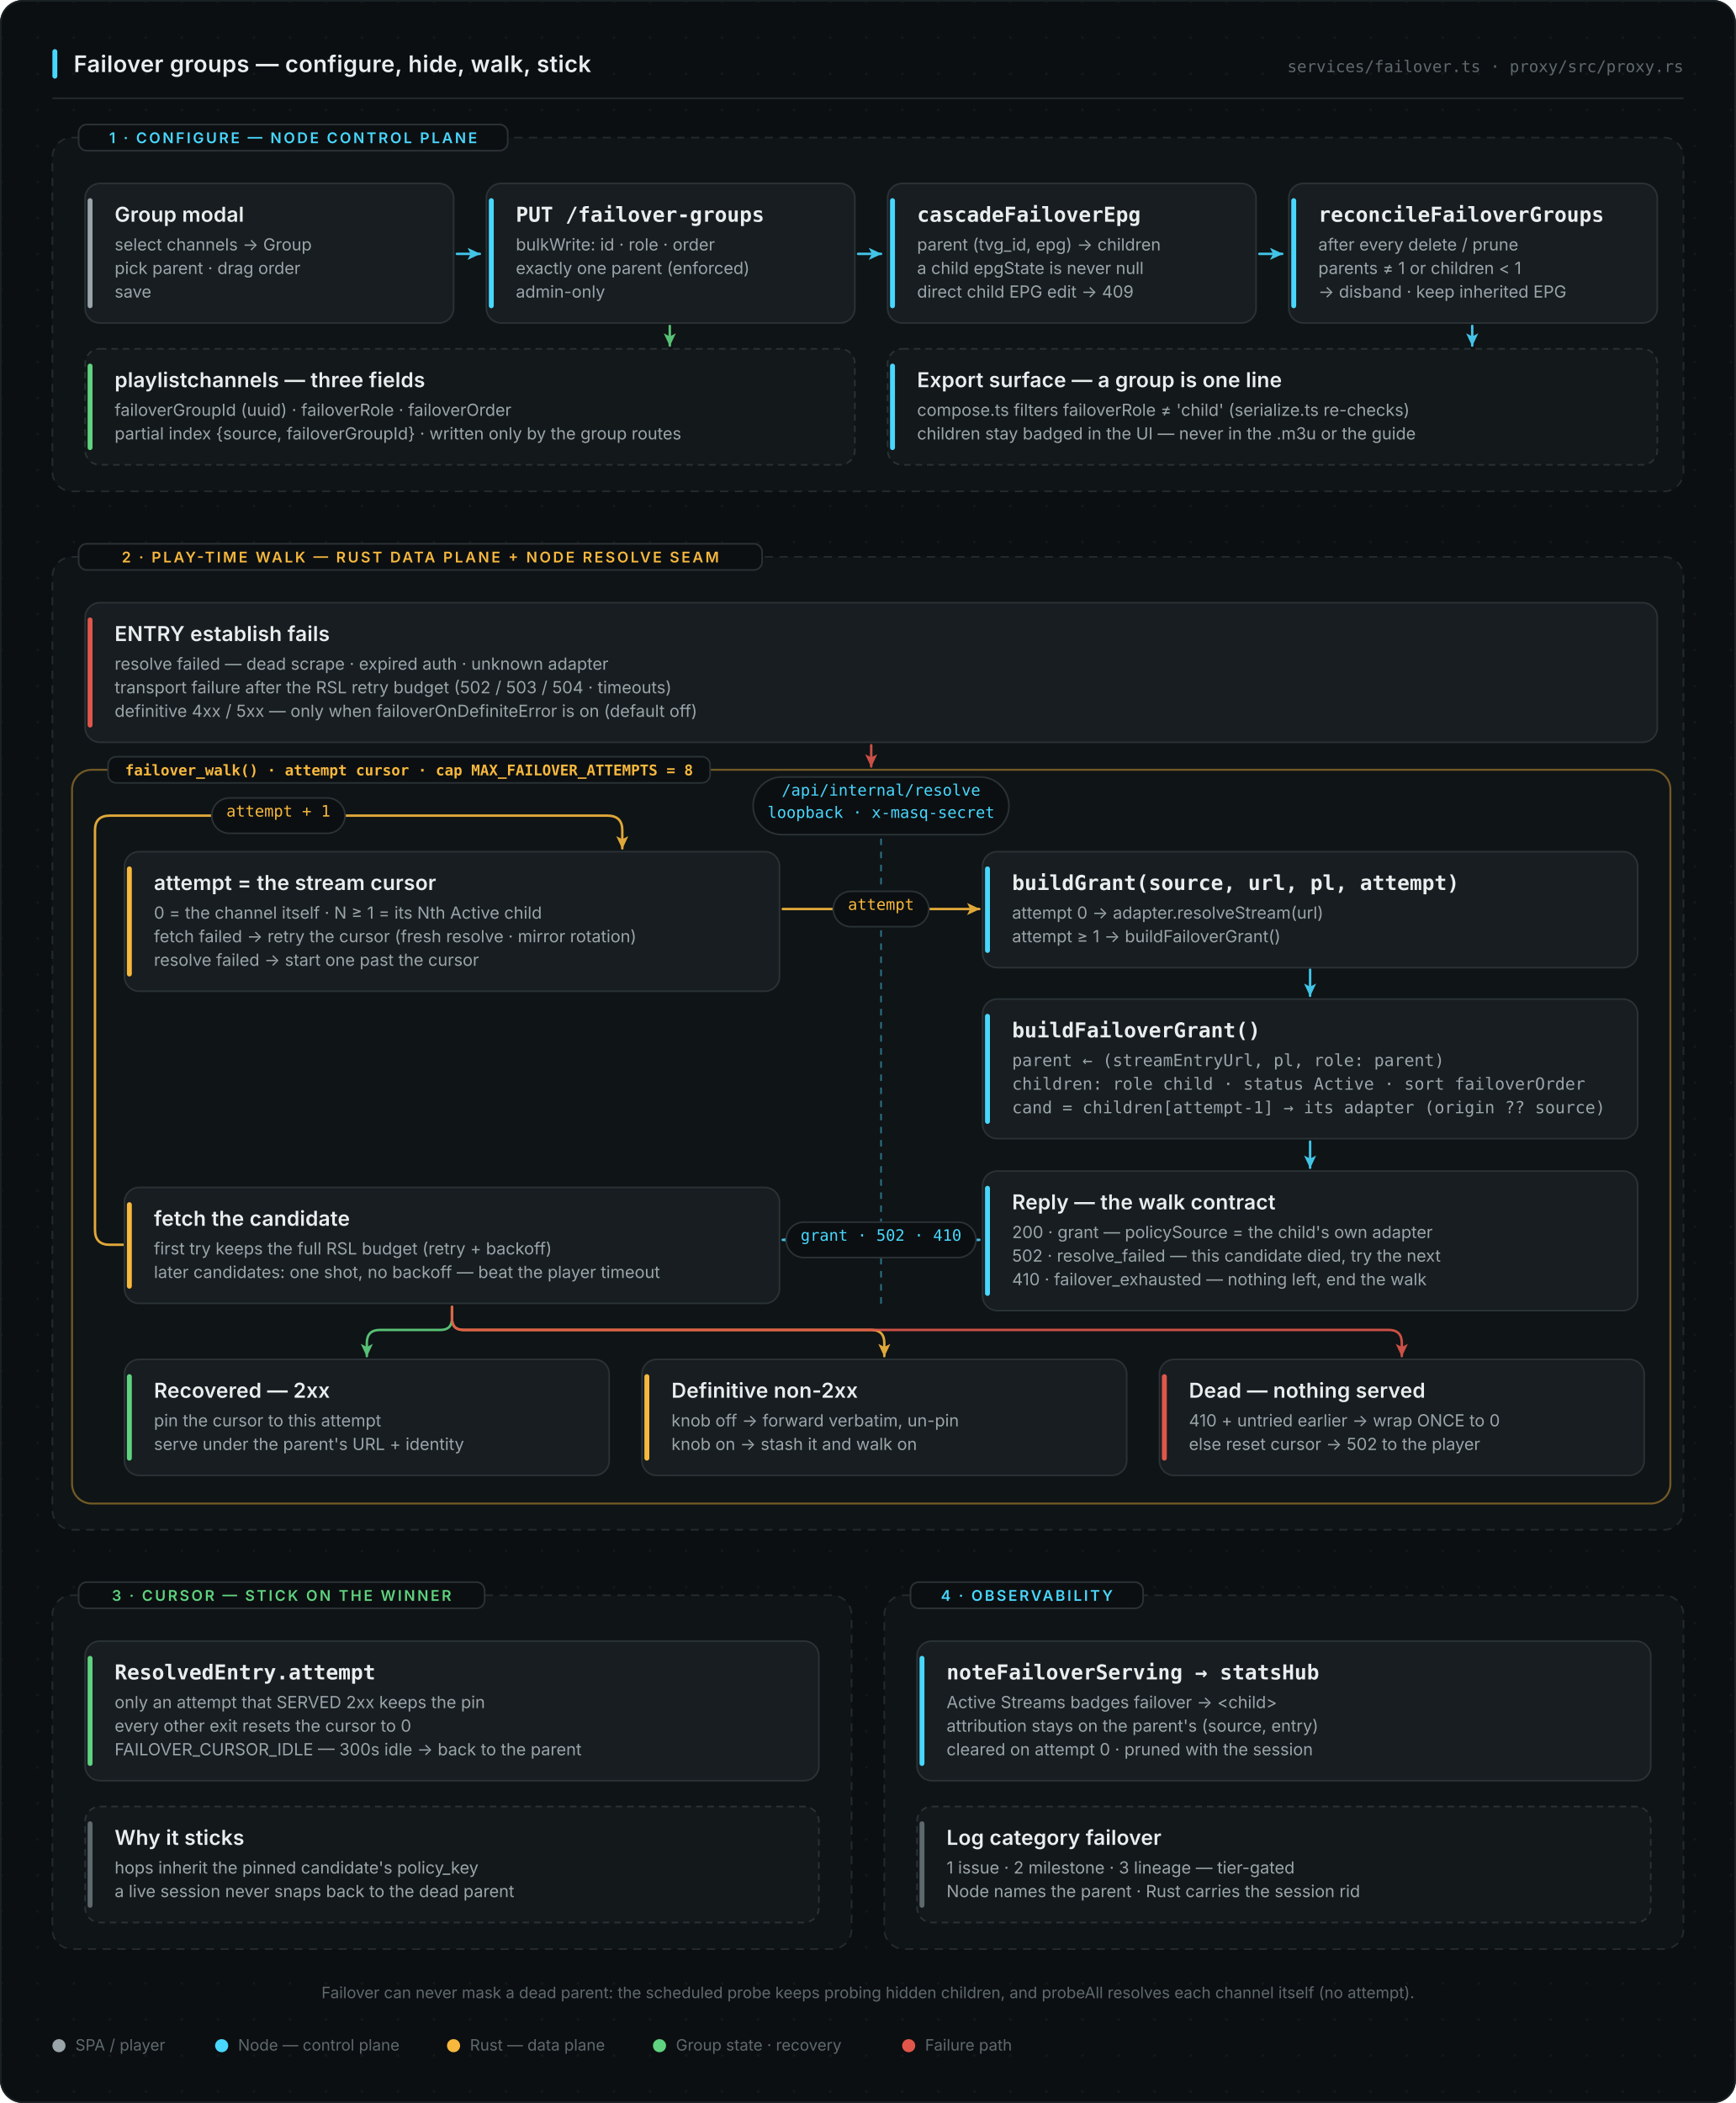
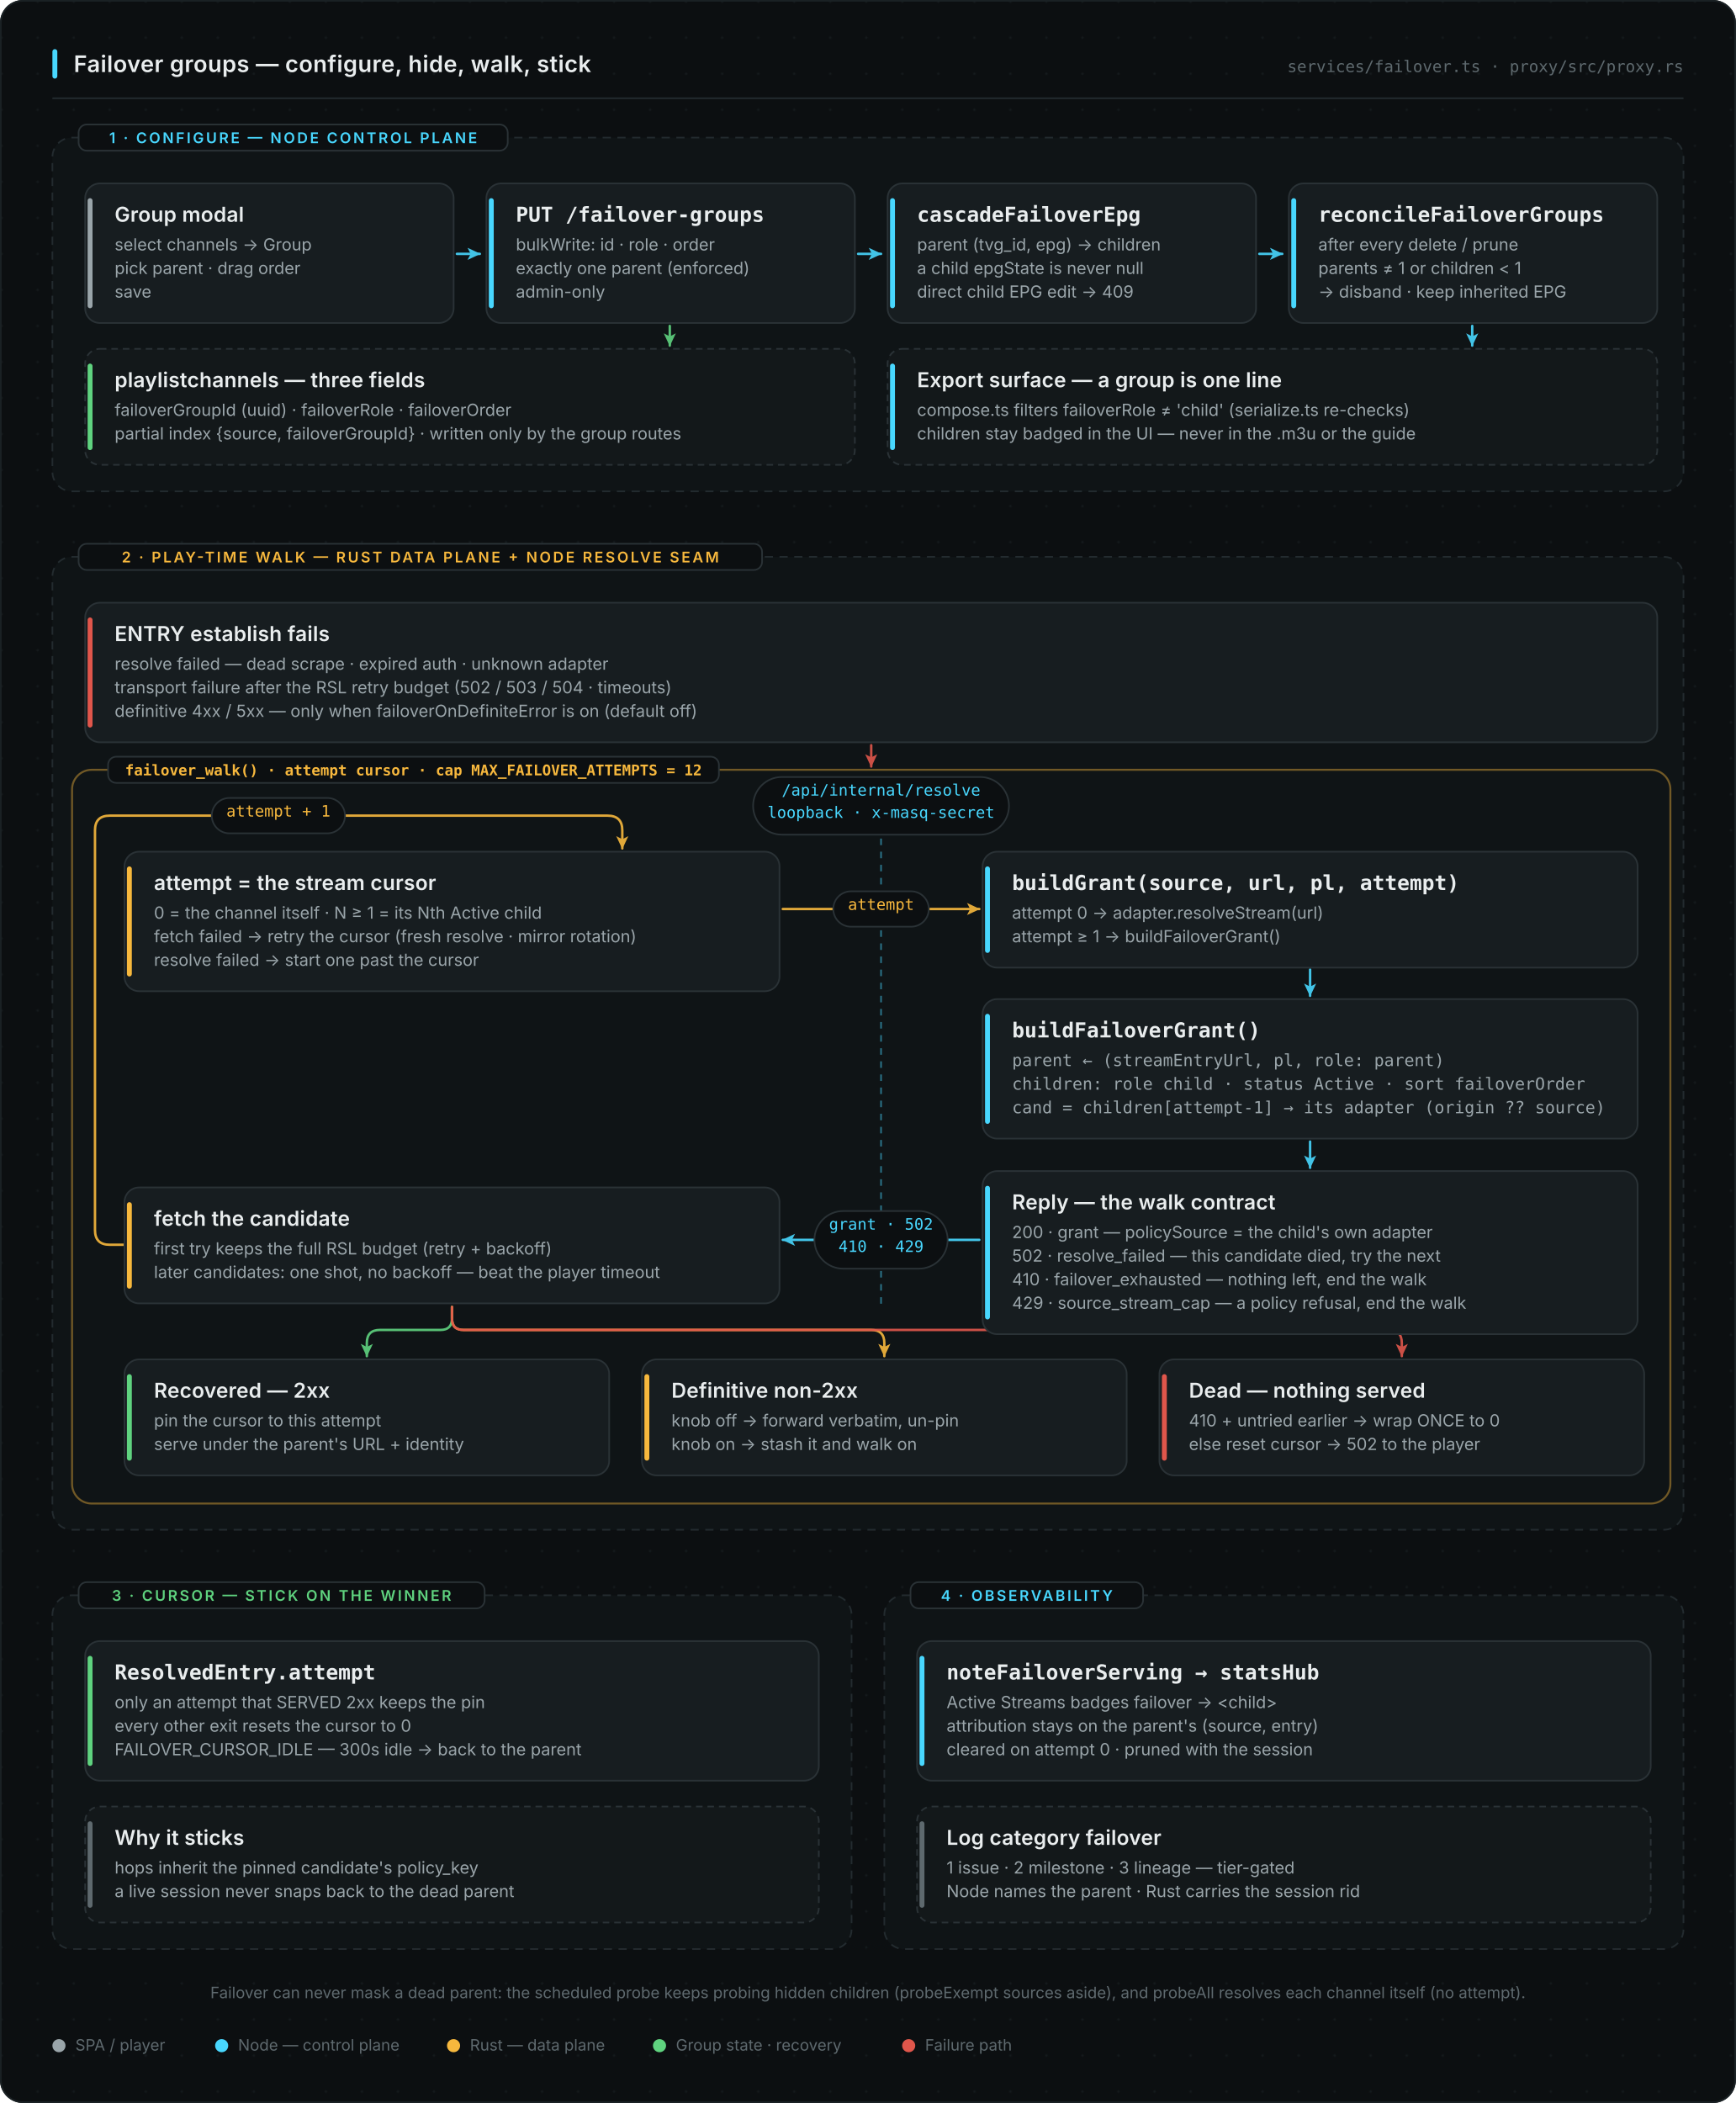
<svg xmlns="http://www.w3.org/2000/svg" width="1060" height="1284" viewBox="0 0 1060 1284" role="img">
  <defs>
    <marker id="a-teal" markerUnits="userSpaceOnUse" markerWidth="9" markerHeight="9" refX="8" refY="4.5" orient="auto">
      <path d="M0.5,0.8 L8.4,4.5 L0.5,8.2 L2.4,4.5 Z" fill="#48D7FE" />
    </marker>
    <marker id="b-teal" markerUnits="userSpaceOnUse" markerWidth="9" markerHeight="9" refX="1" refY="4.5" orient="auto">
      <path d="M8.5,0.8 L0.6,4.5 L8.5,8.2 L6.6,4.5 Z" fill="#48D7FE" />
    </marker>
    <marker id="a-amber" markerUnits="userSpaceOnUse" markerWidth="9" markerHeight="9" refX="8" refY="4.5" orient="auto">
      <path d="M0.5,0.8 L8.4,4.5 L0.5,8.2 L2.4,4.5 Z" fill="#F7B83D" />
    </marker>
    <marker id="b-amber" markerUnits="userSpaceOnUse" markerWidth="9" markerHeight="9" refX="1" refY="4.5" orient="auto">
      <path d="M8.5,0.8 L0.6,4.5 L8.5,8.2 L6.6,4.5 Z" fill="#F7B83D" />
    </marker>
    <marker id="a-green" markerUnits="userSpaceOnUse" markerWidth="9" markerHeight="9" refX="8" refY="4.5" orient="auto">
      <path d="M0.5,0.8 L8.4,4.5 L0.5,8.2 L2.4,4.5 Z" fill="#5FD37F" />
    </marker>
    <marker id="b-green" markerUnits="userSpaceOnUse" markerWidth="9" markerHeight="9" refX="1" refY="4.5" orient="auto">
      <path d="M8.5,0.8 L0.6,4.5 L8.5,8.2 L6.6,4.5 Z" fill="#5FD37F" />
    </marker>
    <marker id="a-risk" markerUnits="userSpaceOnUse" markerWidth="9" markerHeight="9" refX="8" refY="4.5" orient="auto">
      <path d="M0.5,0.8 L8.4,4.5 L0.5,8.2 L2.4,4.5 Z" fill="#E0564B" />
    </marker>
    <marker id="b-risk" markerUnits="userSpaceOnUse" markerWidth="9" markerHeight="9" refX="1" refY="4.5" orient="auto">
      <path d="M8.5,0.8 L0.6,4.5 L8.5,8.2 L6.6,4.5 Z" fill="#E0564B" />
    </marker>
    <marker id="a-dim" markerUnits="userSpaceOnUse" markerWidth="9" markerHeight="9" refX="8" refY="4.5" orient="auto">
      <path d="M0.5,0.8 L8.4,4.5 L0.5,8.2 L2.4,4.5 Z" fill="#5E696E" />
    </marker>
    <marker id="b-dim" markerUnits="userSpaceOnUse" markerWidth="9" markerHeight="9" refX="1" refY="4.5" orient="auto">
      <path d="M8.5,0.8 L0.6,4.5 L8.5,8.2 L6.6,4.5 Z" fill="#5E696E" />
    </marker>
    <marker id="a-ash" markerUnits="userSpaceOnUse" markerWidth="9" markerHeight="9" refX="8" refY="4.5" orient="auto">
      <path d="M0.5,0.8 L8.4,4.5 L0.5,8.2 L2.4,4.5 Z" fill="#9AA5AA" />
    </marker>
    <marker id="b-ash" markerUnits="userSpaceOnUse" markerWidth="9" markerHeight="9" refX="1" refY="4.5" orient="auto">
      <path d="M8.5,0.8 L0.6,4.5 L8.5,8.2 L6.6,4.5 Z" fill="#9AA5AA" />
    </marker>
    <marker id="a-mist" markerUnits="userSpaceOnUse" markerWidth="9" markerHeight="9" refX="8" refY="4.5" orient="auto">
      <path d="M0.5,0.8 L8.4,4.5 L0.5,8.2 L2.4,4.5 Z" fill="#E9EDEE" />
    </marker>
    <marker id="b-mist" markerUnits="userSpaceOnUse" markerWidth="9" markerHeight="9" refX="1" refY="4.5" orient="auto">
      <path d="M8.5,0.8 L0.6,4.5 L8.5,8.2 L6.6,4.5 Z" fill="#E9EDEE" />
    </marker>
    <pattern id="grid" width="22" height="22" patternUnits="userSpaceOnUse">
      <circle cx="1" cy="1" r="0.8" fill="#1A2124" />
    </pattern>
  </defs>
  <rect x="0" y="0" width="1060" height="1284" rx="14" fill="#0C0F11" />
  <rect x="0" y="0" width="1060" height="1284" rx="14" fill="url(#grid)" opacity="0.5" />
  <rect x="0.5" y="0.5" width="1059" height="1283" rx="13.5" fill="none" stroke="#1A2124" stroke-width="1" />
  <g>
    <rect x="32" y="30" width="3" height="18" rx="1.5" fill="#48D7FE" />
    <text x="45" y="44" font-family="'Space Grotesk','Inter',ui-sans-serif,system-ui,-apple-system,'Segoe UI',Roboto,sans-serif" font-size="14" font-weight="600" fill="#E9EDEE" letter-spacing="0.2">Failover groups — configure, hide, walk, stick</text>
    <text x="1028" y="44" font-family="'JetBrains Mono',ui-monospace,SFMono-Regular,Menlo,Consolas,monospace" font-size="9.8" font-weight="400" fill="#5E696E" text-anchor="end">services/failover.ts · proxy/src/proxy.rs</text>
    <line x1="32" y1="60" x2="1028" y2="60" stroke="#232B2F" stroke-width="1" />
  </g>
  <g>
    <rect x="32" y="84" width="996" height="216" rx="12" fill="#0F1416" stroke="#232B2F" stroke-width="1" stroke-dasharray="5 4" />
    <rect x="48" y="76" width="262.04" height="16" rx="5" fill="#0C0F11" stroke="#2A3236" stroke-width="1" />
    <text x="179.02" y="87.4" font-family="'Space Grotesk','Inter',ui-sans-serif,system-ui,-apple-system,'Segoe UI',Roboto,sans-serif" font-size="9" font-weight="600" fill="#48D7FE" text-anchor="middle" letter-spacing="1.3">1 · CONFIGURE — NODE CONTROL PLANE</text>
  </g>
  <path d="M 279 155 L 293 155" fill="none" stroke="#48D7FE" stroke-width="1.5" stroke-linecap="round" marker-end="url(#a-teal)" opacity="0.9" />
  <path d="M 524 155 L 538 155" fill="none" stroke="#48D7FE" stroke-width="1.5" stroke-linecap="round" marker-end="url(#a-teal)" opacity="0.9" />
  <path d="M 769 155 L 783 155" fill="none" stroke="#48D7FE" stroke-width="1.5" stroke-linecap="round" marker-end="url(#a-teal)" opacity="0.9" />
  <path d="M 409 199 L 409 211" fill="none" stroke="#5FD37F" stroke-width="1.5" stroke-linecap="round" marker-end="url(#a-green)" opacity="0.9" />
  <path d="M 899 199 L 899 211" fill="none" stroke="#48D7FE" stroke-width="1.5" stroke-linecap="round" marker-end="url(#a-teal)" opacity="0.9" />
  <g>
    <rect x="52" y="112" width="225" height="85.2" rx="9" fill="#171D20" stroke="#2A3236" stroke-width="1" />
    <rect x="53.5" y="121" width="3" height="67.2" rx="1.5" fill="#9AA5AA" />
    <text x="70" y="135.4" font-family="'Space Grotesk','Inter',ui-sans-serif,system-ui,-apple-system,'Segoe UI',Roboto,sans-serif" font-size="12.6" font-weight="600" fill="#E9EDEE" letter-spacing="0.1">Group modal</text>
    <text x="70" y="152.9" font-family="'Space Grotesk','Inter',ui-sans-serif,system-ui,-apple-system,'Segoe UI',Roboto,sans-serif" font-size="10.2" font-weight="400" fill="#9AA5AA">select channels → Group</text>
    <text x="70" y="167.3" font-family="'Space Grotesk','Inter',ui-sans-serif,system-ui,-apple-system,'Segoe UI',Roboto,sans-serif" font-size="10.2" font-weight="400" fill="#9AA5AA">pick parent · drag order</text>
    <text x="70" y="181.7" font-family="'Space Grotesk','Inter',ui-sans-serif,system-ui,-apple-system,'Segoe UI',Roboto,sans-serif" font-size="10.2" font-weight="400" fill="#9AA5AA">save</text>
  </g>
  <g>
    <rect x="297" y="112" width="225" height="85.2" rx="9" fill="#171D20" stroke="#2A3236" stroke-width="1" />
    <rect x="298.5" y="121" width="3" height="67.2" rx="1.5" fill="#48D7FE" />
    <text x="315" y="135.4" font-family="'JetBrains Mono',ui-monospace,SFMono-Regular,Menlo,Consolas,monospace" font-size="12.6" font-weight="600" fill="#E9EDEE">PUT /failover-groups</text>
    <text x="315" y="152.9" font-family="'Space Grotesk','Inter',ui-sans-serif,system-ui,-apple-system,'Segoe UI',Roboto,sans-serif" font-size="10.2" font-weight="400" fill="#9AA5AA">bulkWrite: id · role · order</text>
    <text x="315" y="167.3" font-family="'Space Grotesk','Inter',ui-sans-serif,system-ui,-apple-system,'Segoe UI',Roboto,sans-serif" font-size="10.2" font-weight="400" fill="#9AA5AA">exactly one parent (enforced)</text>
    <text x="315" y="181.7" font-family="'Space Grotesk','Inter',ui-sans-serif,system-ui,-apple-system,'Segoe UI',Roboto,sans-serif" font-size="10.2" font-weight="400" fill="#9AA5AA">admin-only</text>
  </g>
  <g>
    <rect x="542" y="112" width="225" height="85.2" rx="9" fill="#171D20" stroke="#2A3236" stroke-width="1" />
    <rect x="543.5" y="121" width="3" height="67.2" rx="1.5" fill="#48D7FE" />
    <text x="560" y="135.4" font-family="'JetBrains Mono',ui-monospace,SFMono-Regular,Menlo,Consolas,monospace" font-size="12.6" font-weight="600" fill="#E9EDEE">cascadeFailoverEpg</text>
    <text x="560" y="152.9" font-family="'Space Grotesk','Inter',ui-sans-serif,system-ui,-apple-system,'Segoe UI',Roboto,sans-serif" font-size="10.2" font-weight="400" fill="#9AA5AA">parent (tvg_id, epg) → children</text>
    <text x="560" y="167.3" font-family="'Space Grotesk','Inter',ui-sans-serif,system-ui,-apple-system,'Segoe UI',Roboto,sans-serif" font-size="10.2" font-weight="400" fill="#9AA5AA">a child epgState is never null</text>
    <text x="560" y="181.7" font-family="'Space Grotesk','Inter',ui-sans-serif,system-ui,-apple-system,'Segoe UI',Roboto,sans-serif" font-size="10.2" font-weight="400" fill="#9AA5AA">direct child EPG edit → 409</text>
  </g>
  <g>
    <rect x="787" y="112" width="225" height="85.2" rx="9" fill="#171D20" stroke="#2A3236" stroke-width="1" />
    <rect x="788.5" y="121" width="3" height="67.2" rx="1.5" fill="#48D7FE" />
    <text x="805" y="135.4" font-family="'JetBrains Mono',ui-monospace,SFMono-Regular,Menlo,Consolas,monospace" font-size="12.6" font-weight="600" fill="#E9EDEE">reconcileFailoverGroups</text>
    <text x="805" y="152.9" font-family="'Space Grotesk','Inter',ui-sans-serif,system-ui,-apple-system,'Segoe UI',Roboto,sans-serif" font-size="10.2" font-weight="400" fill="#9AA5AA">after every delete / prune</text>
    <text x="805" y="167.3" font-family="'Space Grotesk','Inter',ui-sans-serif,system-ui,-apple-system,'Segoe UI',Roboto,sans-serif" font-size="10.2" font-weight="400" fill="#9AA5AA">parents ≠ 1 or children &lt; 1</text>
    <text x="805" y="181.7" font-family="'Space Grotesk','Inter',ui-sans-serif,system-ui,-apple-system,'Segoe UI',Roboto,sans-serif" font-size="10.2" font-weight="400" fill="#9AA5AA">→ disband · keep inherited EPG</text>
  </g>
  <g>
    <rect x="52" y="213" width="470" height="70.8" rx="9" fill="#13181A" stroke="#2A3236" stroke-width="1" stroke-dasharray="4 3" />
    <rect x="53.5" y="222" width="3" height="52.8" rx="1.5" fill="#5FD37F" />
    <text x="70" y="236.4" font-family="'Space Grotesk','Inter',ui-sans-serif,system-ui,-apple-system,'Segoe UI',Roboto,sans-serif" font-size="12.6" font-weight="600" fill="#E9EDEE" letter-spacing="0.1">playlistchannels — three fields</text>
    <text x="70" y="253.9" font-family="'Space Grotesk','Inter',ui-sans-serif,system-ui,-apple-system,'Segoe UI',Roboto,sans-serif" font-size="10.2" font-weight="400" fill="#9AA5AA">failoverGroupId (uuid) · failoverRole · failoverOrder</text>
    <text x="70" y="268.3" font-family="'Space Grotesk','Inter',ui-sans-serif,system-ui,-apple-system,'Segoe UI',Roboto,sans-serif" font-size="10.2" font-weight="400" fill="#9AA5AA">partial index {source, failoverGroupId} · written only by the group routes</text>
  </g>
  <g>
    <rect x="542" y="213" width="470" height="70.8" rx="9" fill="#13181A" stroke="#2A3236" stroke-width="1" stroke-dasharray="4 3" />
    <rect x="543.5" y="222" width="3" height="52.8" rx="1.5" fill="#48D7FE" />
    <text x="560" y="236.4" font-family="'Space Grotesk','Inter',ui-sans-serif,system-ui,-apple-system,'Segoe UI',Roboto,sans-serif" font-size="12.6" font-weight="600" fill="#E9EDEE" letter-spacing="0.1">Export surface — a group is one line</text>
    <text x="560" y="253.9" font-family="'Space Grotesk','Inter',ui-sans-serif,system-ui,-apple-system,'Segoe UI',Roboto,sans-serif" font-size="10.2" font-weight="400" fill="#9AA5AA">compose.ts filters failoverRole ≠ 'child' (serialize.ts re-checks)</text>
    <text x="560" y="268.3" font-family="'Space Grotesk','Inter',ui-sans-serif,system-ui,-apple-system,'Segoe UI',Roboto,sans-serif" font-size="10.2" font-weight="400" fill="#9AA5AA">children stay badged in the UI — never in the .m3u or the guide</text>
  </g>
  <g>
    <rect x="32" y="340" width="996" height="594" rx="12" fill="#0F1416" stroke="#232B2F" stroke-width="1" stroke-dasharray="5 4" />
    <rect x="48" y="332" width="417.36" height="16" rx="5" fill="#0C0F11" stroke="#2A3236" stroke-width="1" />
    <text x="256.68" y="343.4" font-family="'Space Grotesk','Inter',ui-sans-serif,system-ui,-apple-system,'Segoe UI',Roboto,sans-serif" font-size="9" font-weight="600" fill="#F7B83D" text-anchor="middle" letter-spacing="1.3">2 · PLAY-TIME WALK — RUST DATA PLANE + NODE RESOLVE SEAM</text>
  </g>
  <g>
    <rect x="52" y="368" width="960" height="85.2" rx="9" fill="#171D20" stroke="#2A3236" stroke-width="1" />
    <rect x="53.5" y="377" width="3" height="67.2" rx="1.5" fill="#E0564B" />
    <text x="70" y="391.4" font-family="'Space Grotesk','Inter',ui-sans-serif,system-ui,-apple-system,'Segoe UI',Roboto,sans-serif" font-size="12.6" font-weight="600" fill="#E9EDEE" letter-spacing="0.1">ENTRY establish fails</text>
    <text x="70" y="408.9" font-family="'Space Grotesk','Inter',ui-sans-serif,system-ui,-apple-system,'Segoe UI',Roboto,sans-serif" font-size="10.2" font-weight="400" fill="#9AA5AA">resolve failed — dead scrape · expired auth · unknown adapter</text>
    <text x="70" y="423.3" font-family="'Space Grotesk','Inter',ui-sans-serif,system-ui,-apple-system,'Segoe UI',Roboto,sans-serif" font-size="10.2" font-weight="400" fill="#9AA5AA">transport failure after the RSL retry budget (502 / 503 / 504 · timeouts)</text>
    <text x="70" y="437.7" font-family="'Space Grotesk','Inter',ui-sans-serif,system-ui,-apple-system,'Segoe UI',Roboto,sans-serif" font-size="10.2" font-weight="400" fill="#9AA5AA">definitive 4xx / 5xx — only when failoverOnDefiniteError is on (default off)</text>
  </g>
  <path d="M 532 455 L 532 468" fill="none" stroke="#E0564B" stroke-width="1.5" stroke-linecap="round" marker-end="url(#a-risk)" opacity="0.9" />
  <rect x="44" y="470" width="976" height="448" rx="12" fill="#0F1416" stroke="#F7B83D" stroke-opacity="0.42" stroke-width="1.2" />
-   <rect x="66" y="462" width="367.6" height="16" rx="5" fill="#0C0F11" stroke="#2A3236" stroke-width="1" />
-   <text x="249.8" y="473.4" font-family="'JetBrains Mono',ui-monospace,SFMono-Regular,Menlo,Consolas,monospace" font-size="9" font-weight="600" fill="#F7B83D" text-anchor="middle">failover_walk() · attempt cursor · cap MAX_FAILOVER_ATTEMPTS = 8</text>
+   <rect x="66" y="462" width="373" height="16" rx="5" fill="#0C0F11" stroke="#2A3236" stroke-width="1" />
+   <text x="252.5" y="473.4" font-family="'JetBrains Mono',ui-monospace,SFMono-Regular,Menlo,Consolas,monospace" font-size="9" font-weight="600" fill="#F7B83D" text-anchor="middle">failover_walk() · attempt cursor · cap MAX_FAILOVER_ATTEMPTS = 12</text>
  <line x1="538" y1="512" x2="538" y2="800" stroke="#48D7FE" stroke-width="1" stroke-dasharray="4 4" opacity="0.5" />
  <path d="M 478 555 L 598 555" fill="none" stroke="#F7B83D" stroke-width="1.5" stroke-linecap="round" marker-end="url(#a-amber)" opacity="0.9" />
  <path d="M 800 592 L 800 608" fill="none" stroke="#48D7FE" stroke-width="1.5" stroke-linecap="round" marker-end="url(#a-teal)" opacity="0.9" />
  <path d="M 800 697 L 800 713" fill="none" stroke="#48D7FE" stroke-width="1.5" stroke-linecap="round" marker-end="url(#a-teal)" opacity="0.9" />
  <path d="M 598 757 L 478 757" fill="none" stroke="#48D7FE" stroke-width="1.5" stroke-linecap="round" marker-end="url(#a-teal)" opacity="0.9" />
  <path d="M 76 760 L 67 760 Q 58 760 58 751 L 58 507 Q 58 498 67 498 L 371 498 Q 380 498 380 507 L 380 518" fill="none" stroke="#F7B83D" stroke-width="1.5" stroke-linecap="round" marker-end="url(#a-amber)" opacity="0.9" />
  <path d="M 276 798 L 276 805 Q 276 812 269 812 L 232 812 Q 224 812 224 820 L 224 828" fill="none" stroke="#5FD37F" stroke-width="1.5" stroke-linecap="round" marker-end="url(#a-green)" opacity="0.9" />
  <path d="M 276 798 L 276 805 Q 276 812 283 812 L 532 812 Q 540 812 540 820 L 540 828" fill="none" stroke="#F7B83D" stroke-width="1.5" stroke-linecap="round" marker-end="url(#a-amber)" opacity="0.9" />
  <path d="M 276 798 L 276 805 Q 276 812 283 812 L 848 812 Q 856 812 856 820 L 856 828" fill="none" stroke="#E0564B" stroke-width="1.5" stroke-linecap="round" marker-end="url(#a-risk)" opacity="0.9" />
  <g>
    <rect x="76" y="520" width="400" height="85.2" rx="9" fill="#171D20" stroke="#2A3236" stroke-width="1" />
    <rect x="77.5" y="529" width="3" height="67.2" rx="1.5" fill="#F7B83D" />
    <text x="94" y="543.4" font-family="'Space Grotesk','Inter',ui-sans-serif,system-ui,-apple-system,'Segoe UI',Roboto,sans-serif" font-size="12.6" font-weight="600" fill="#E9EDEE" letter-spacing="0.1">attempt = the stream cursor</text>
    <text x="94" y="560.9" font-family="'Space Grotesk','Inter',ui-sans-serif,system-ui,-apple-system,'Segoe UI',Roboto,sans-serif" font-size="10.2" font-weight="400" fill="#9AA5AA">0 = the channel itself · N ≥ 1 = its Nth Active child</text>
    <text x="94" y="575.3" font-family="'Space Grotesk','Inter',ui-sans-serif,system-ui,-apple-system,'Segoe UI',Roboto,sans-serif" font-size="10.2" font-weight="400" fill="#9AA5AA">fetch failed → retry the cursor (fresh resolve · mirror rotation)</text>
    <text x="94" y="589.7" font-family="'Space Grotesk','Inter',ui-sans-serif,system-ui,-apple-system,'Segoe UI',Roboto,sans-serif" font-size="10.2" font-weight="400" fill="#9AA5AA">resolve failed → start one past the cursor</text>
  </g>
  <g>
    <rect x="76" y="725" width="400" height="70.8" rx="9" fill="#171D20" stroke="#2A3236" stroke-width="1" />
    <rect x="77.5" y="734" width="3" height="52.8" rx="1.5" fill="#F7B83D" />
    <text x="94" y="748.4" font-family="'Space Grotesk','Inter',ui-sans-serif,system-ui,-apple-system,'Segoe UI',Roboto,sans-serif" font-size="12.6" font-weight="600" fill="#E9EDEE" letter-spacing="0.1">fetch the candidate</text>
    <text x="94" y="765.9" font-family="'Space Grotesk','Inter',ui-sans-serif,system-ui,-apple-system,'Segoe UI',Roboto,sans-serif" font-size="10.2" font-weight="400" fill="#9AA5AA">first try keeps the full RSL budget (retry + backoff)</text>
    <text x="94" y="780.3" font-family="'Space Grotesk','Inter',ui-sans-serif,system-ui,-apple-system,'Segoe UI',Roboto,sans-serif" font-size="10.2" font-weight="400" fill="#9AA5AA">later candidates: one shot, no backoff — beat the player timeout</text>
  </g>
  <g>
    <rect x="600" y="520" width="400" height="70.8" rx="9" fill="#171D20" stroke="#2A3236" stroke-width="1" />
    <rect x="601.5" y="529" width="3" height="52.8" rx="1.5" fill="#48D7FE" />
    <text x="618" y="543.4" font-family="'JetBrains Mono',ui-monospace,SFMono-Regular,Menlo,Consolas,monospace" font-size="12.6" font-weight="600" fill="#E9EDEE">buildGrant(source, url, pl, attempt)</text>
    <text x="618" y="560.9" font-family="'Space Grotesk','Inter',ui-sans-serif,system-ui,-apple-system,'Segoe UI',Roboto,sans-serif" font-size="10.2" font-weight="400" fill="#9AA5AA">attempt 0 → adapter.resolveStream(url)</text>
    <text x="618" y="575.3" font-family="'Space Grotesk','Inter',ui-sans-serif,system-ui,-apple-system,'Segoe UI',Roboto,sans-serif" font-size="10.2" font-weight="400" fill="#9AA5AA">attempt ≥ 1 → buildFailoverGrant()</text>
  </g>
  <g>
    <rect x="600" y="610" width="400" height="85.2" rx="9" fill="#171D20" stroke="#2A3236" stroke-width="1" />
    <rect x="601.5" y="619" width="3" height="67.2" rx="1.5" fill="#48D7FE" />
    <text x="618" y="633.4" font-family="'JetBrains Mono',ui-monospace,SFMono-Regular,Menlo,Consolas,monospace" font-size="12.6" font-weight="600" fill="#E9EDEE">buildFailoverGrant()</text>
    <text x="618" y="650.9" font-family="'JetBrains Mono',ui-monospace,SFMono-Regular,Menlo,Consolas,monospace" font-size="10.2" font-weight="400" fill="#9AA5AA">parent ← (streamEntryUrl, pl, role: parent)</text>
    <text x="618" y="665.3" font-family="'JetBrains Mono',ui-monospace,SFMono-Regular,Menlo,Consolas,monospace" font-size="10.2" font-weight="400" fill="#9AA5AA">children: role child · status Active · sort failoverOrder</text>
    <text x="618" y="679.7" font-family="'JetBrains Mono',ui-monospace,SFMono-Regular,Menlo,Consolas,monospace" font-size="10.2" font-weight="400" fill="#9AA5AA">cand = children[attempt-1] → its adapter (origin ?? source)</text>
  </g>
  <g>
-     <rect x="600" y="715" width="400" height="85.2" rx="9" fill="#171D20" stroke="#2A3236" stroke-width="1" />
-     <rect x="601.5" y="724" width="3" height="67.2" rx="1.5" fill="#48D7FE" />
+     <rect x="600" y="715" width="400" height="99.6" rx="9" fill="#171D20" stroke="#2A3236" stroke-width="1" />
+     <rect x="601.5" y="724" width="3" height="81.6" rx="1.5" fill="#48D7FE" />
    <text x="618" y="738.4" font-family="'Space Grotesk','Inter',ui-sans-serif,system-ui,-apple-system,'Segoe UI',Roboto,sans-serif" font-size="12.6" font-weight="600" fill="#E9EDEE" letter-spacing="0.1">Reply — the walk contract</text>
    <text x="618" y="755.9" font-family="'Space Grotesk','Inter',ui-sans-serif,system-ui,-apple-system,'Segoe UI',Roboto,sans-serif" font-size="10.2" font-weight="400" fill="#9AA5AA">200 · grant — policySource = the child's own adapter</text>
    <text x="618" y="770.3" font-family="'Space Grotesk','Inter',ui-sans-serif,system-ui,-apple-system,'Segoe UI',Roboto,sans-serif" font-size="10.2" font-weight="400" fill="#9AA5AA">502 · resolve_failed — this candidate died, try the next</text>
    <text x="618" y="784.7" font-family="'Space Grotesk','Inter',ui-sans-serif,system-ui,-apple-system,'Segoe UI',Roboto,sans-serif" font-size="10.2" font-weight="400" fill="#9AA5AA">410 · failover_exhausted — nothing left, end the walk</text>
+     <text x="618" y="799.1" font-family="'Space Grotesk','Inter',ui-sans-serif,system-ui,-apple-system,'Segoe UI',Roboto,sans-serif" font-size="10.2" font-weight="400" fill="#9AA5AA">429 · source_stream_cap — a policy refusal, end the walk</text>
  </g>
  <g>
    <rect x="76" y="830" width="296" height="70.8" rx="9" fill="#171D20" stroke="#2A3236" stroke-width="1" />
    <rect x="77.5" y="839" width="3" height="52.8" rx="1.5" fill="#5FD37F" />
    <text x="94" y="853.4" font-family="'Space Grotesk','Inter',ui-sans-serif,system-ui,-apple-system,'Segoe UI',Roboto,sans-serif" font-size="12.6" font-weight="600" fill="#E9EDEE" letter-spacing="0.1">Recovered — 2xx</text>
    <text x="94" y="870.9" font-family="'Space Grotesk','Inter',ui-sans-serif,system-ui,-apple-system,'Segoe UI',Roboto,sans-serif" font-size="10.2" font-weight="400" fill="#9AA5AA">pin the cursor to this attempt</text>
    <text x="94" y="885.3" font-family="'Space Grotesk','Inter',ui-sans-serif,system-ui,-apple-system,'Segoe UI',Roboto,sans-serif" font-size="10.2" font-weight="400" fill="#9AA5AA">serve under the parent's URL + identity</text>
  </g>
  <g>
    <rect x="392" y="830" width="296" height="70.8" rx="9" fill="#171D20" stroke="#2A3236" stroke-width="1" />
    <rect x="393.5" y="839" width="3" height="52.8" rx="1.5" fill="#F7B83D" />
    <text x="410" y="853.4" font-family="'Space Grotesk','Inter',ui-sans-serif,system-ui,-apple-system,'Segoe UI',Roboto,sans-serif" font-size="12.6" font-weight="600" fill="#E9EDEE" letter-spacing="0.1">Definitive non-2xx</text>
    <text x="410" y="870.9" font-family="'Space Grotesk','Inter',ui-sans-serif,system-ui,-apple-system,'Segoe UI',Roboto,sans-serif" font-size="10.2" font-weight="400" fill="#9AA5AA">knob off → forward verbatim, un-pin</text>
    <text x="410" y="885.3" font-family="'Space Grotesk','Inter',ui-sans-serif,system-ui,-apple-system,'Segoe UI',Roboto,sans-serif" font-size="10.2" font-weight="400" fill="#9AA5AA">knob on → stash it and walk on</text>
  </g>
  <g>
    <rect x="708" y="830" width="296" height="70.8" rx="9" fill="#171D20" stroke="#2A3236" stroke-width="1" />
    <rect x="709.5" y="839" width="3" height="52.8" rx="1.5" fill="#E0564B" />
    <text x="726" y="853.4" font-family="'Space Grotesk','Inter',ui-sans-serif,system-ui,-apple-system,'Segoe UI',Roboto,sans-serif" font-size="12.6" font-weight="600" fill="#E9EDEE" letter-spacing="0.1">Dead — nothing served</text>
    <text x="726" y="870.9" font-family="'Space Grotesk','Inter',ui-sans-serif,system-ui,-apple-system,'Segoe UI',Roboto,sans-serif" font-size="10.2" font-weight="400" fill="#9AA5AA">410 + untried earlier → wrap ONCE to 0</text>
    <text x="726" y="885.3" font-family="'Space Grotesk','Inter',ui-sans-serif,system-ui,-apple-system,'Segoe UI',Roboto,sans-serif" font-size="10.2" font-weight="400" fill="#9AA5AA">else reset cursor → 502 to the player</text>
  </g>
  <rect x="459.88" y="474.4" width="156.24" height="35.2" rx="17.6" fill="#0C0F11" stroke="#2A3236" stroke-width="1" />
  <text x="538" y="485.76" font-family="'JetBrains Mono',ui-monospace,SFMono-Regular,Menlo,Consolas,monospace" font-size="9.6" font-weight="400" fill="#48D7FE" text-anchor="middle">/api/internal/resolve</text>
  <text x="538" y="499.36" font-family="'JetBrains Mono',ui-monospace,SFMono-Regular,Menlo,Consolas,monospace" font-size="9.6" font-weight="400" fill="#48D7FE" text-anchor="middle">loopback · x-masq-secret</text>
  <rect x="508.84" y="544.2" width="58.32" height="21.6" rx="10.8" fill="#0C0F11" stroke="#2A3236" stroke-width="1" />
  <text x="538" y="555.56" font-family="'JetBrains Mono',ui-monospace,SFMono-Regular,Menlo,Consolas,monospace" font-size="9.6" font-weight="400" fill="#F7B83D" text-anchor="middle">attempt</text>
-   <rect x="480.04" y="746.2" width="115.92" height="21.6" rx="10.8" fill="#0C0F11" stroke="#2A3236" stroke-width="1" />
-   <text x="538" y="757.56" font-family="'JetBrains Mono',ui-monospace,SFMono-Regular,Menlo,Consolas,monospace" font-size="9.6" font-weight="400" fill="#48D7FE" text-anchor="middle">grant · 502 · 410</text>
+   <rect x="497.32" y="739.4" width="81.36" height="35.2" rx="17.6" fill="#0C0F11" stroke="#2A3236" stroke-width="1" />
+   <text x="538" y="750.76" font-family="'JetBrains Mono',ui-monospace,SFMono-Regular,Menlo,Consolas,monospace" font-size="9.6" font-weight="400" fill="#48D7FE" text-anchor="middle">grant · 502</text>
+   <text x="538" y="764.36" font-family="'JetBrains Mono',ui-monospace,SFMono-Regular,Menlo,Consolas,monospace" font-size="9.6" font-weight="400" fill="#48D7FE" text-anchor="middle">410 · 429</text>
  <rect x="129.32" y="487.2" width="81.36" height="21.6" rx="10.8" fill="#0C0F11" stroke="#2A3236" stroke-width="1" />
  <text x="170" y="498.56" font-family="'JetBrains Mono',ui-monospace,SFMono-Regular,Menlo,Consolas,monospace" font-size="9.6" font-weight="400" fill="#F7B83D" text-anchor="middle">attempt + 1</text>
  <g>
    <rect x="32" y="974" width="488" height="216" rx="12" fill="#0F1416" stroke="#232B2F" stroke-width="1" stroke-dasharray="5 4" />
    <rect x="48" y="966" width="247.92" height="16" rx="5" fill="#0C0F11" stroke="#2A3236" stroke-width="1" />
    <text x="171.96" y="977.4" font-family="'Space Grotesk','Inter',ui-sans-serif,system-ui,-apple-system,'Segoe UI',Roboto,sans-serif" font-size="9" font-weight="600" fill="#5FD37F" text-anchor="middle" letter-spacing="1.3">3 · CURSOR — STICK ON THE WINNER</text>
  </g>
  <g>
    <rect x="540" y="974" width="488" height="216" rx="12" fill="#0F1416" stroke="#232B2F" stroke-width="1" stroke-dasharray="5 4" />
    <rect x="556" y="966" width="142.02" height="16" rx="5" fill="#0C0F11" stroke="#2A3236" stroke-width="1" />
    <text x="627.01" y="977.4" font-family="'Space Grotesk','Inter',ui-sans-serif,system-ui,-apple-system,'Segoe UI',Roboto,sans-serif" font-size="9" font-weight="600" fill="#48D7FE" text-anchor="middle" letter-spacing="1.3">4 · OBSERVABILITY</text>
  </g>
  <g>
    <rect x="52" y="1002" width="448" height="85.2" rx="9" fill="#171D20" stroke="#2A3236" stroke-width="1" />
    <rect x="53.5" y="1011" width="3" height="67.2" rx="1.5" fill="#5FD37F" />
    <text x="70" y="1025.4" font-family="'JetBrains Mono',ui-monospace,SFMono-Regular,Menlo,Consolas,monospace" font-size="12.6" font-weight="600" fill="#E9EDEE">ResolvedEntry.attempt</text>
    <text x="70" y="1042.9" font-family="'Space Grotesk','Inter',ui-sans-serif,system-ui,-apple-system,'Segoe UI',Roboto,sans-serif" font-size="10.2" font-weight="400" fill="#9AA5AA">only an attempt that SERVED 2xx keeps the pin</text>
    <text x="70" y="1057.3" font-family="'Space Grotesk','Inter',ui-sans-serif,system-ui,-apple-system,'Segoe UI',Roboto,sans-serif" font-size="10.2" font-weight="400" fill="#9AA5AA">every other exit resets the cursor to 0</text>
    <text x="70" y="1071.7" font-family="'Space Grotesk','Inter',ui-sans-serif,system-ui,-apple-system,'Segoe UI',Roboto,sans-serif" font-size="10.2" font-weight="400" fill="#9AA5AA">FAILOVER_CURSOR_IDLE — 300s idle → back to the parent</text>
  </g>
  <g>
    <rect x="52" y="1103" width="448" height="70.8" rx="9" fill="#13181A" stroke="#2A3236" stroke-width="1" stroke-dasharray="4 3" />
    <rect x="53.5" y="1112" width="3" height="52.8" rx="1.5" fill="#5E696E" />
    <text x="70" y="1126.4" font-family="'Space Grotesk','Inter',ui-sans-serif,system-ui,-apple-system,'Segoe UI',Roboto,sans-serif" font-size="12.6" font-weight="600" fill="#E9EDEE" letter-spacing="0.1">Why it sticks</text>
    <text x="70" y="1143.9" font-family="'Space Grotesk','Inter',ui-sans-serif,system-ui,-apple-system,'Segoe UI',Roboto,sans-serif" font-size="10.2" font-weight="400" fill="#9AA5AA">hops inherit the pinned candidate's policy_key</text>
    <text x="70" y="1158.3" font-family="'Space Grotesk','Inter',ui-sans-serif,system-ui,-apple-system,'Segoe UI',Roboto,sans-serif" font-size="10.2" font-weight="400" fill="#9AA5AA">a live session never snaps back to the dead parent</text>
  </g>
  <g>
    <rect x="560" y="1002" width="448" height="85.2" rx="9" fill="#171D20" stroke="#2A3236" stroke-width="1" />
    <rect x="561.5" y="1011" width="3" height="67.2" rx="1.5" fill="#48D7FE" />
    <text x="578" y="1025.4" font-family="'JetBrains Mono',ui-monospace,SFMono-Regular,Menlo,Consolas,monospace" font-size="12.6" font-weight="600" fill="#E9EDEE">noteFailoverServing → statsHub</text>
    <text x="578" y="1042.9" font-family="'Space Grotesk','Inter',ui-sans-serif,system-ui,-apple-system,'Segoe UI',Roboto,sans-serif" font-size="10.2" font-weight="400" fill="#9AA5AA">Active Streams badges  failover → &lt;child&gt;</text>
    <text x="578" y="1057.3" font-family="'Space Grotesk','Inter',ui-sans-serif,system-ui,-apple-system,'Segoe UI',Roboto,sans-serif" font-size="10.2" font-weight="400" fill="#9AA5AA">attribution stays on the parent's (source, entry)</text>
    <text x="578" y="1071.7" font-family="'Space Grotesk','Inter',ui-sans-serif,system-ui,-apple-system,'Segoe UI',Roboto,sans-serif" font-size="10.2" font-weight="400" fill="#9AA5AA">cleared on attempt 0 · pruned with the session</text>
  </g>
  <g>
    <rect x="560" y="1103" width="448" height="70.8" rx="9" fill="#13181A" stroke="#2A3236" stroke-width="1" stroke-dasharray="4 3" />
    <rect x="561.5" y="1112" width="3" height="52.8" rx="1.5" fill="#5E696E" />
    <text x="578" y="1126.4" font-family="'Space Grotesk','Inter',ui-sans-serif,system-ui,-apple-system,'Segoe UI',Roboto,sans-serif" font-size="12.6" font-weight="600" fill="#E9EDEE" letter-spacing="0.1">Log category  failover</text>
    <text x="578" y="1143.9" font-family="'Space Grotesk','Inter',ui-sans-serif,system-ui,-apple-system,'Segoe UI',Roboto,sans-serif" font-size="10.2" font-weight="400" fill="#9AA5AA">1 issue · 2 milestone · 3 lineage — tier-gated</text>
    <text x="578" y="1158.3" font-family="'Space Grotesk','Inter',ui-sans-serif,system-ui,-apple-system,'Segoe UI',Roboto,sans-serif" font-size="10.2" font-weight="400" fill="#9AA5AA">Node names the parent · Rust carries the session rid</text>
  </g>
-   <text x="530" y="1220" font-family="'Space Grotesk','Inter',ui-sans-serif,system-ui,-apple-system,'Segoe UI',Roboto,sans-serif" font-size="9.6" font-weight="400" fill="#5E696E" text-anchor="middle">Failover can never mask a dead parent: the scheduled probe keeps probing hidden children, and probeAll resolves each channel itself (no attempt).</text>
+   <text x="530" y="1220" font-family="'Space Grotesk','Inter',ui-sans-serif,system-ui,-apple-system,'Segoe UI',Roboto,sans-serif" font-size="9.6" font-weight="400" fill="#5E696E" text-anchor="middle">Failover can never mask a dead parent: the scheduled probe keeps probing hidden children (probeExempt sources aside), and probeAll resolves each channel itself (no attempt).</text>
  <circle cx="36" cy="1249" r="4" fill="#9AA5AA" />
  <text x="46" y="1252" font-family="'Space Grotesk','Inter',ui-sans-serif,system-ui,-apple-system,'Segoe UI',Roboto,sans-serif" font-size="9.6" font-weight="400" fill="#5E696E">SPA / player</text>
  <circle cx="135.36" cy="1249" r="4" fill="#48D7FE" />
  <text x="145.36" y="1252" font-family="'Space Grotesk','Inter',ui-sans-serif,system-ui,-apple-system,'Segoe UI',Roboto,sans-serif" font-size="9.6" font-weight="400" fill="#5E696E">Node — control plane</text>
  <circle cx="276.96" cy="1249" r="4" fill="#F7B83D" />
  <text x="286.96" y="1252" font-family="'Space Grotesk','Inter',ui-sans-serif,system-ui,-apple-system,'Segoe UI',Roboto,sans-serif" font-size="9.6" font-weight="400" fill="#5E696E">Rust — data plane</text>
  <circle cx="402.72" cy="1249" r="4" fill="#5FD37F" />
  <text x="412.72" y="1252" font-family="'Space Grotesk','Inter',ui-sans-serif,system-ui,-apple-system,'Segoe UI',Roboto,sans-serif" font-size="9.6" font-weight="400" fill="#5E696E">Group state · recovery</text>
  <circle cx="554.88" cy="1249" r="4" fill="#E0564B" />
  <text x="564.88" y="1252" font-family="'Space Grotesk','Inter',ui-sans-serif,system-ui,-apple-system,'Segoe UI',Roboto,sans-serif" font-size="9.6" font-weight="400" fill="#5E696E">Failure path</text>
</svg>
